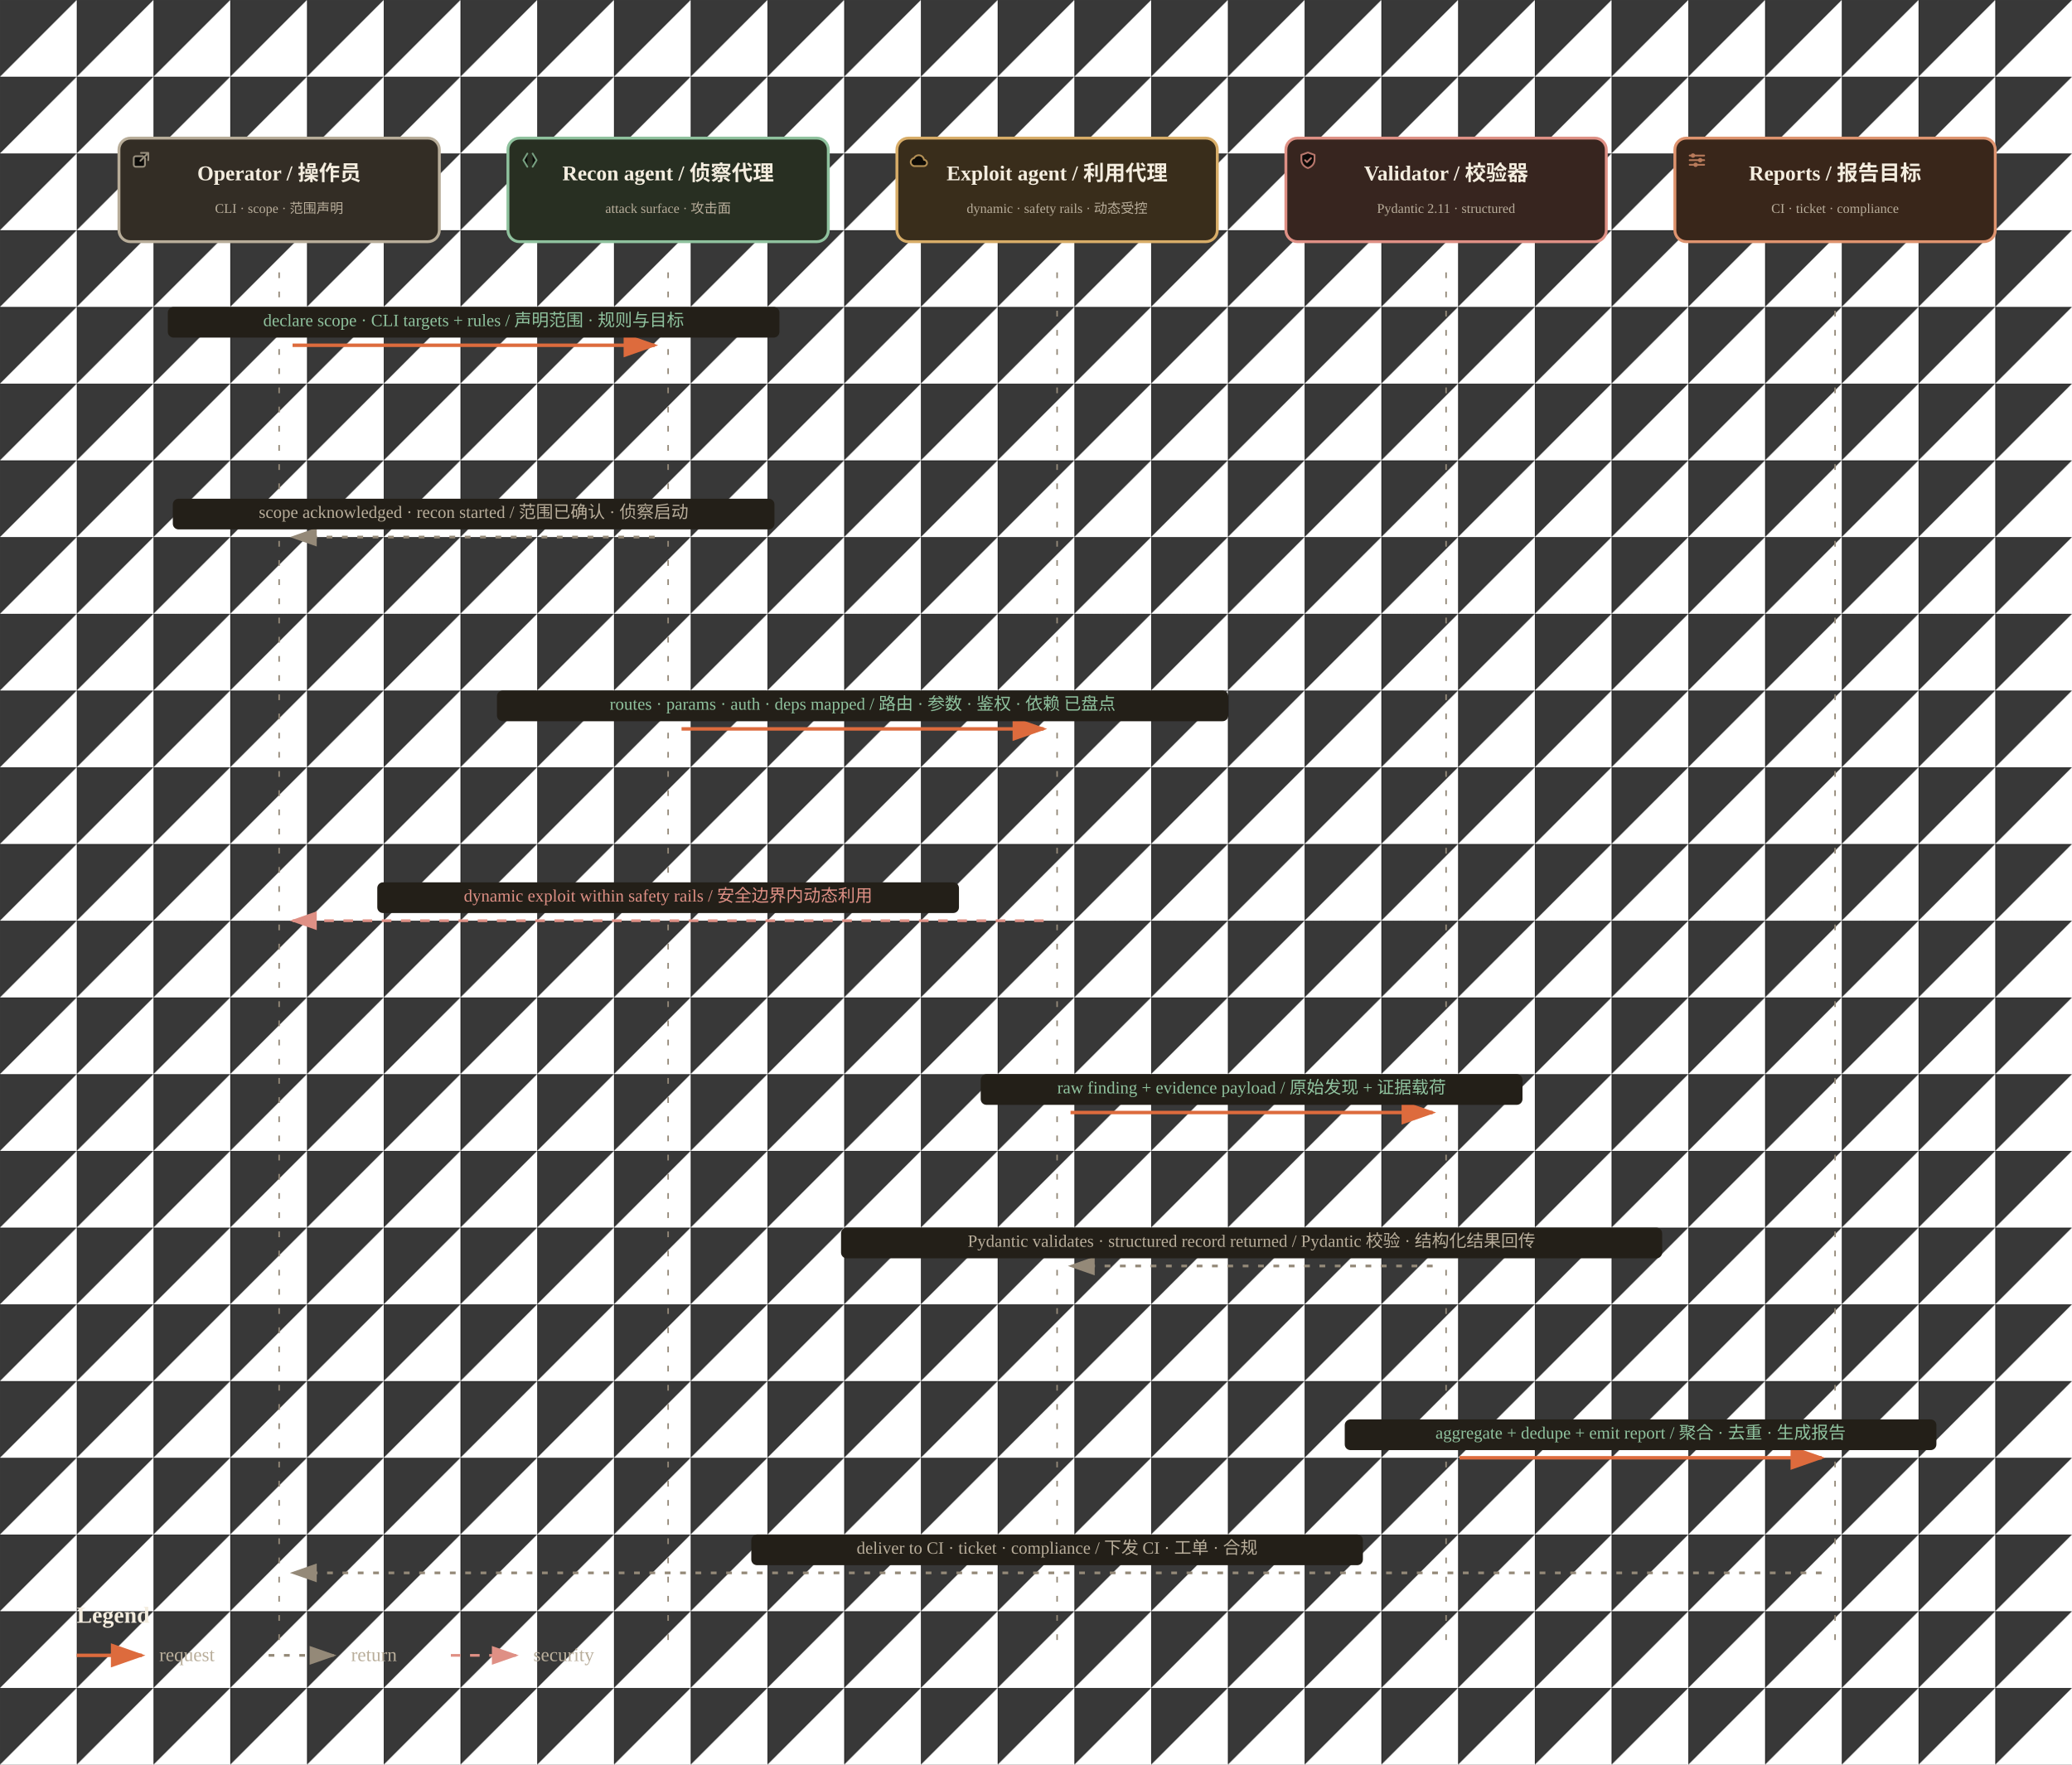
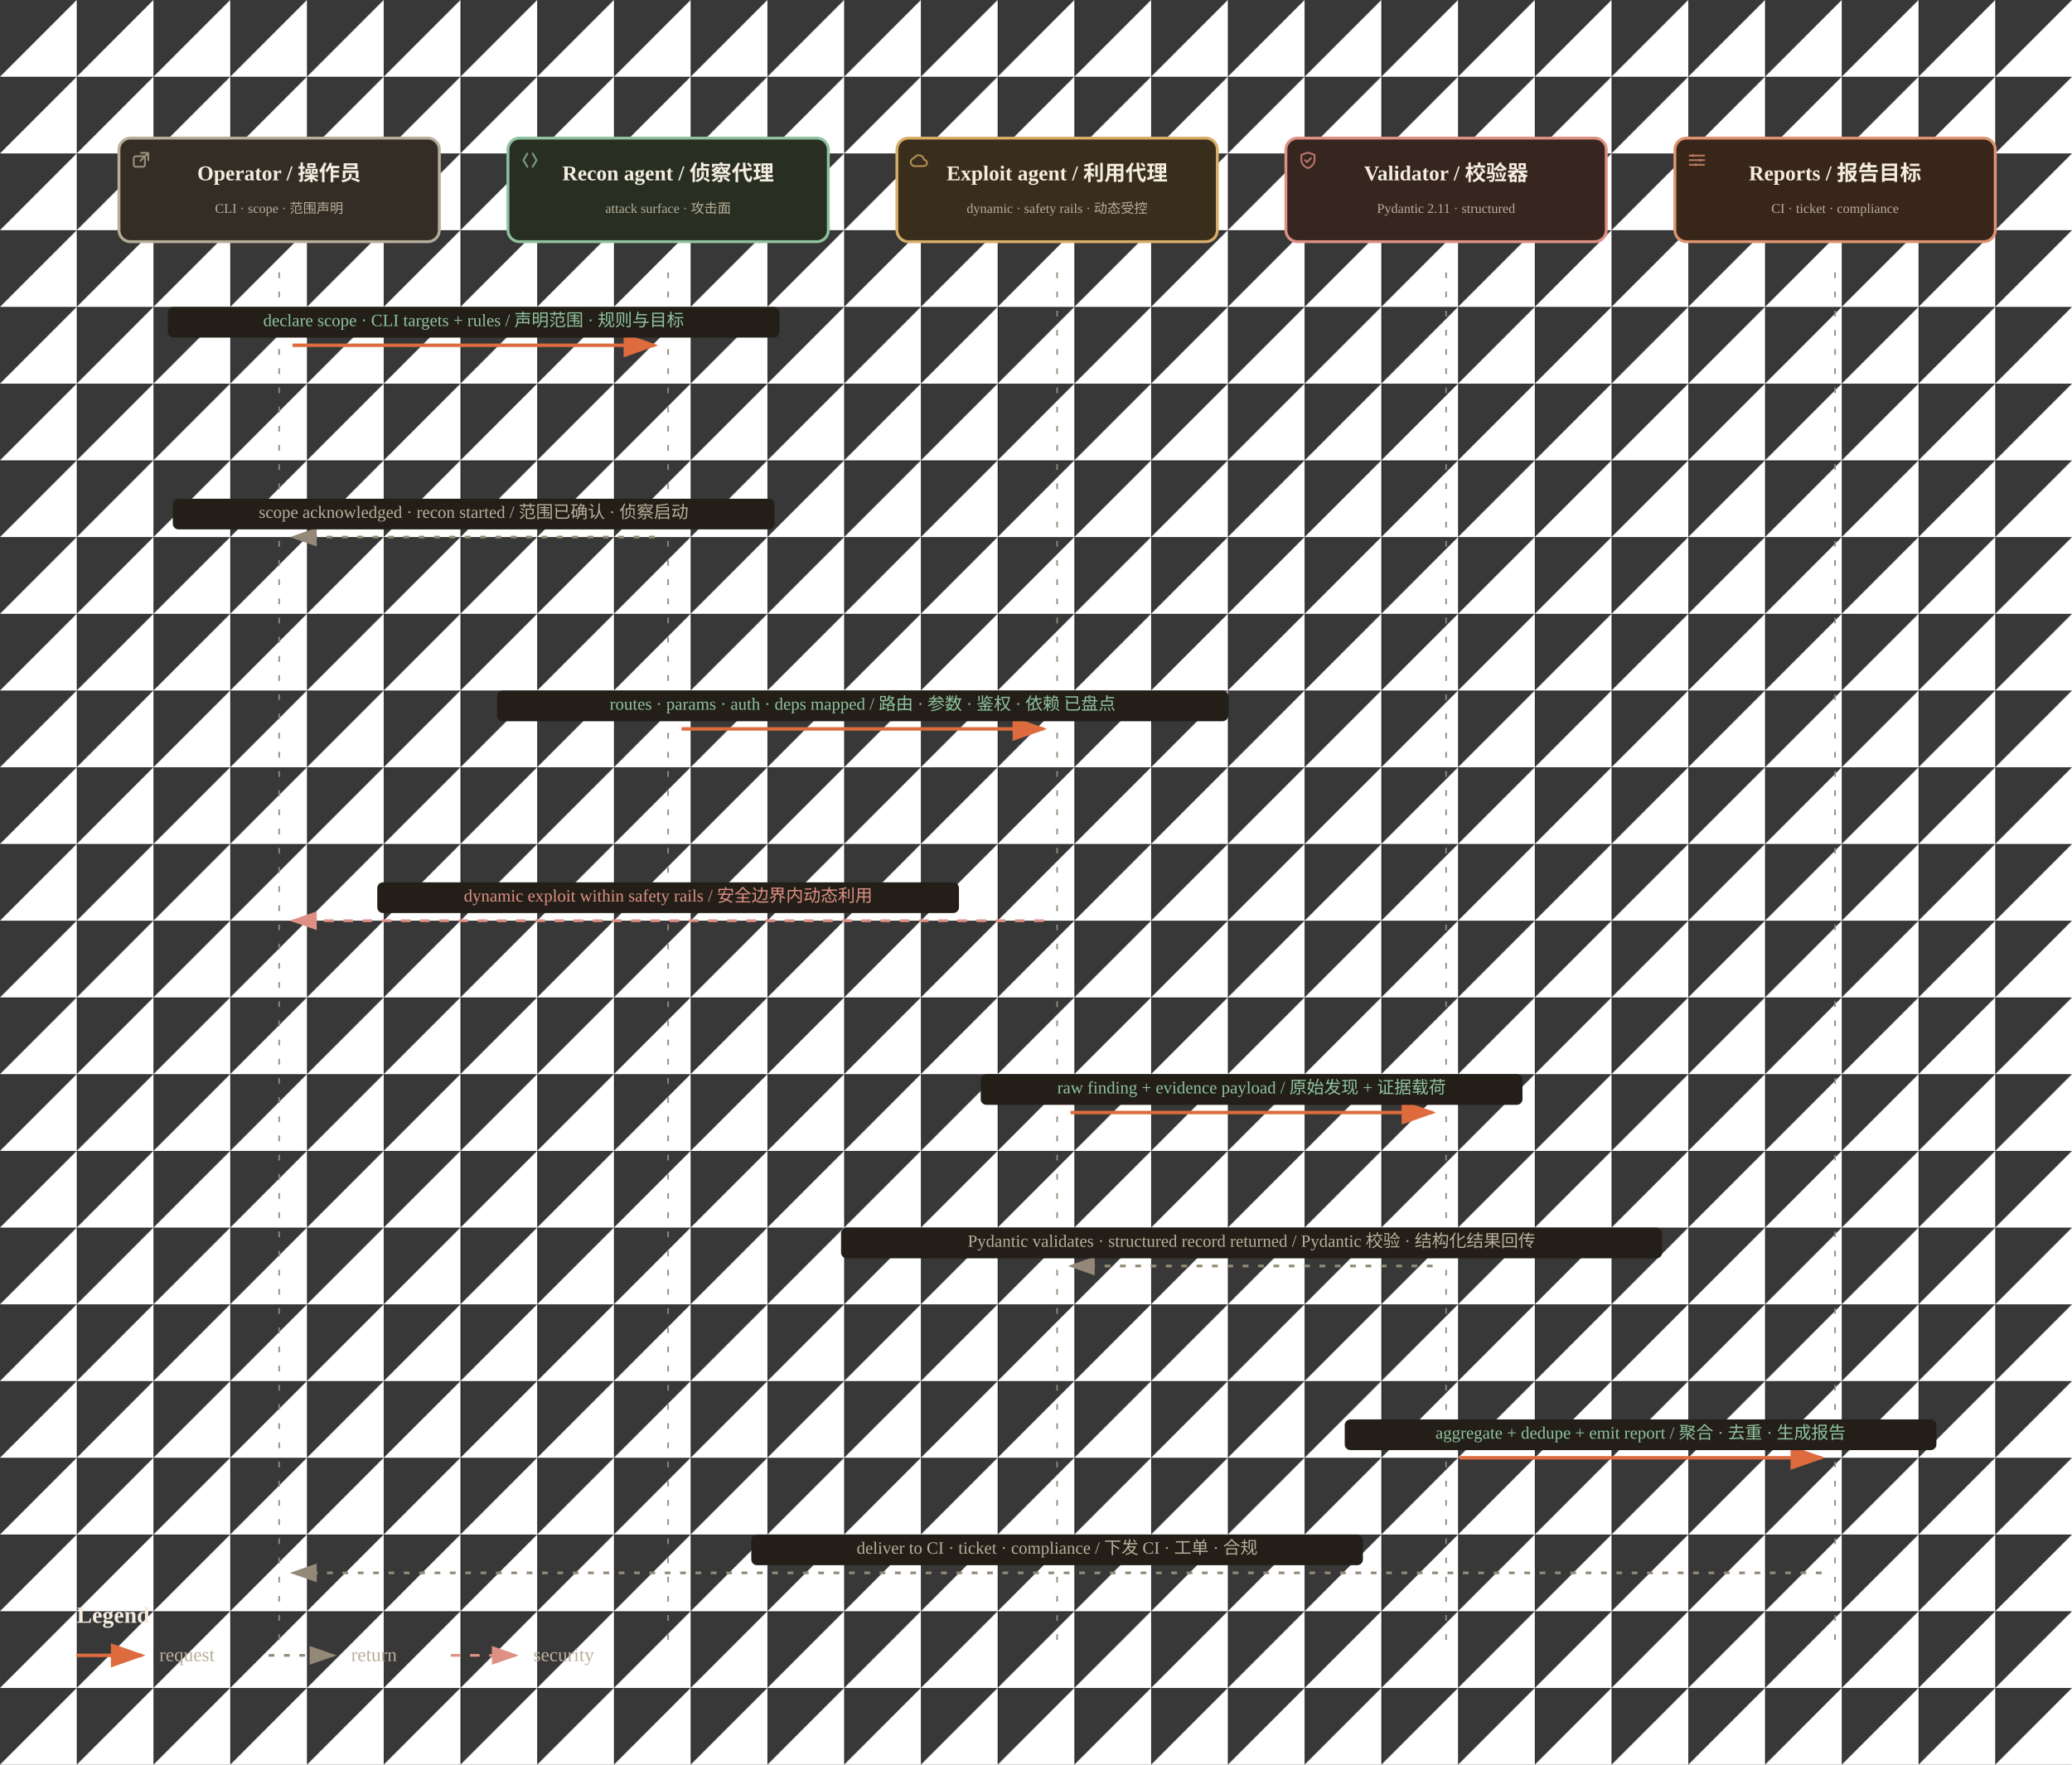
<svg xmlns="http://www.w3.org/2000/svg" viewBox="0 0 1080 920" role="img" lang="en">
  <defs>
    <marker id="arrowhead" markerWidth="10" markerHeight="7" refX="9" refY="3.5" orient="auto">
      <polygon points="0 0, 10 3.5, 0 7" class="m-default" style="fill: #948978" />
    </marker>
    <marker id="arrowhead-emphasis" markerWidth="10" markerHeight="7" refX="9" refY="3.5" orient="auto">
      <polygon points="0 0, 10 3.5, 0 7" class="m-emphasis" style="fill: #dd6b3d" />
    </marker>
    <marker id="arrowhead-security" markerWidth="10" markerHeight="7" refX="9" refY="3.5" orient="auto">
      <polygon points="0 0, 10 3.5, 0 7" class="m-security" style="fill: #df9085" />
    </marker>
    <marker id="arrowhead-dashed" markerWidth="10" markerHeight="7" refX="9" refY="3.5" orient="auto">
      <polygon points="0 0, 10 3.5, 0 7" class="m-dashed" style="fill: #c0a4d0" />
    </marker>
    <pattern id="grid" width="40" height="40" patternUnits="userSpaceOnUse">
      <path d="M 40 0 L 0 0 0 40" class="c-grid" style="stroke-dasharray: 1 3; opacity: 0.78" stroke-width="0.5" />
    </pattern>
  </defs>
  <rect width="100%" height="100%" fill="url(#grid)" />
-   <path d="M 145.5 142 L 145.5 855" class="a-default" style="stroke: #948978" stroke-width="0.8" stroke-dasharray="3,7" />
-   <path d="M 348.25 142 L 348.25 855" class="a-default" style="stroke: #948978" stroke-width="0.8" stroke-dasharray="3,7" />
-   <path d="M 551 142 L 551 855" class="a-default" style="stroke: #948978" stroke-width="0.8" stroke-dasharray="3,7" />
-   <path d="M 753.75 142 L 753.75 855" class="a-default" style="stroke: #948978" stroke-width="0.8" stroke-dasharray="3,7" />
-   <path d="M 956.5 142 L 956.5 855" class="a-default" style="stroke: #948978" stroke-width="0.8" stroke-dasharray="3,7" />
+   <path d="M 145.5 142 L 145.5 855" class="a-default" style="stroke: #948978; fill: none" stroke-width="0.8" stroke-dasharray="3,7" />
+   <path d="M 348.25 142 L 348.25 855" class="a-default" style="stroke: #948978; fill: none" stroke-width="0.8" stroke-dasharray="3,7" />
+   <path d="M 551 142 L 551 855" class="a-default" style="stroke: #948978; fill: none" stroke-width="0.8" stroke-dasharray="3,7" />
+   <path d="M 753.75 142 L 753.75 855" class="a-default" style="stroke: #948978; fill: none" stroke-width="0.8" stroke-dasharray="3,7" />
+   <path d="M 956.5 142 L 956.5 855" class="a-default" style="stroke: #948978; fill: none" stroke-width="0.8" stroke-dasharray="3,7" />
  <g data-edge-from="operator" data-edge-to="recon" data-edge-label="declare scope · CLI targets + rules / 声明范围 · 规则与目标" data-edge-key="0" data-edge-id="m1-scope">
-     <path data-composition-edge-from="operator" data-composition-edge-to="recon" data-composition-edge-id="m1-scope" data-composition-points="152.5,180;341.25,180" d="M 152.5 180 L 341.25 180" class="a-emphasis" style="stroke: #dd6b3d" stroke-width="1.8" marker-end="url(#arrowhead-emphasis)" />
+     <path data-composition-edge-from="operator" data-composition-edge-to="recon" data-composition-edge-id="m1-scope" data-composition-points="152.5,180;341.25,180" d="M 152.5 180 L 341.25 180" class="a-emphasis" style="stroke: #dd6b3d; fill: none" stroke-width="1.8" marker-end="url(#arrowhead-emphasis)" />
    <g data-detail="context">
-       <rect x="87.475" y="160" width="318.8" height="16" rx="3" class="c-mask" style="fill: #231f18" />
+       <rect x="87.475" y="160" width="318.8" height="16" rx="3" class="c-mask" style="fill: #231f18; stroke: none" />
      <text x="246.875" y="170" class="t-backend" style="fill: #8fc29e" font-size="9" text-anchor="middle">declare scope · CLI targets + rules / 声明范围 · 规则与目标</text>
    </g>
  </g>
  <g data-edge-from="recon" data-edge-to="operator" data-edge-label="scope acknowledged · recon started / 范围已确认 · 侦察启动" data-edge-key="1" data-edge-id="m2-scope-ack">
-     <path data-composition-edge-from="recon" data-composition-edge-to="operator" data-composition-edge-id="m2-scope-ack" data-composition-points="341.25,280;152.5,280" d="M 341.25 280 L 152.5 280" class="a-default" style="stroke: #948978" stroke-width="1.4" stroke-dasharray="3,5" marker-end="url(#arrowhead)" />
+     <path data-composition-edge-from="recon" data-composition-edge-to="operator" data-composition-edge-id="m2-scope-ack" data-composition-points="341.25,280;152.5,280" d="M 341.25 280 L 152.5 280" class="a-default" style="stroke: #948978; fill: none" stroke-width="1.4" stroke-dasharray="3,5" marker-end="url(#arrowhead)" />
    <g data-detail="context">
-       <rect x="90.075" y="260" width="313.6" height="16" rx="3" class="c-mask" style="fill: #231f18" />
+       <rect x="90.075" y="260" width="313.6" height="16" rx="3" class="c-mask" style="fill: #231f18; stroke: none" />
      <text x="246.875" y="270" class="t-muted" style="fill: #b9ae9b" font-size="9" text-anchor="middle">scope acknowledged · recon started / 范围已确认 · 侦察启动</text>
    </g>
  </g>
  <g data-edge-from="recon" data-edge-to="exploit" data-edge-label="routes · params · auth · deps mapped / 路由 · 参数 · 鉴权 · 依赖 已盘点" data-edge-key="2" data-edge-id="m3-surface">
-     <path data-composition-edge-from="recon" data-composition-edge-to="exploit" data-composition-edge-id="m3-surface" data-composition-points="355.25,380;544,380" d="M 355.25 380 L 544 380" class="a-emphasis" style="stroke: #dd6b3d" stroke-width="1.8" marker-end="url(#arrowhead-emphasis)" />
+     <path data-composition-edge-from="recon" data-composition-edge-to="exploit" data-composition-edge-id="m3-surface" data-composition-points="355.25,380;544,380" d="M 355.25 380 L 544 380" class="a-emphasis" style="stroke: #dd6b3d; fill: none" stroke-width="1.8" marker-end="url(#arrowhead-emphasis)" />
    <g data-detail="context">
-       <rect x="259.025" y="360" width="381.2" height="16" rx="3" class="c-mask" style="fill: #231f18" />
+       <rect x="259.025" y="360" width="381.2" height="16" rx="3" class="c-mask" style="fill: #231f18; stroke: none" />
      <text x="449.625" y="370" class="t-backend" style="fill: #8fc29e" font-size="9" text-anchor="middle">routes · params · auth · deps mapped / 路由 · 参数 · 鉴权 · 依赖 已盘点</text>
    </g>
  </g>
  <g data-edge-from="exploit" data-edge-to="operator" data-edge-label="dynamic exploit within safety rails / 安全边界内动态利用" data-edge-key="3" data-edge-id="m4-exploit-rails">
-     <path data-composition-edge-from="exploit" data-composition-edge-to="operator" data-composition-edge-id="m4-exploit-rails" data-composition-points="544,480;152.5,480" d="M 544 480 L 152.5 480" class="a-security" style="stroke: #df9085; stroke-dasharray: 5,5" stroke-width="1.4" marker-end="url(#arrowhead-security)" />
+     <path data-composition-edge-from="exploit" data-composition-edge-to="operator" data-composition-edge-id="m4-exploit-rails" data-composition-points="544,480;152.5,480" d="M 544 480 L 152.5 480" class="a-security" style="stroke: #df9085; fill: none; stroke-dasharray: 5,5" stroke-width="1.4" marker-end="url(#arrowhead-security)" />
    <g data-detail="context">
-       <rect x="196.65" y="460" width="303.2" height="16" rx="3" class="c-mask" style="fill: #231f18" />
+       <rect x="196.65" y="460" width="303.2" height="16" rx="3" class="c-mask" style="fill: #231f18; stroke: none" />
      <text x="348.25" y="470" class="t-security" style="fill: #df9085" font-size="9" text-anchor="middle">dynamic exploit within safety rails / 安全边界内动态利用</text>
    </g>
  </g>
  <g data-edge-from="exploit" data-edge-to="validator" data-edge-label="raw finding + evidence payload / 原始发现 + 证据载荷" data-edge-key="4" data-edge-id="m5-raw-finding">
-     <path data-composition-edge-from="exploit" data-composition-edge-to="validator" data-composition-edge-id="m5-raw-finding" data-composition-points="558,580;746.75,580" d="M 558 580 L 746.75 580" class="a-emphasis" style="stroke: #dd6b3d" stroke-width="1.8" marker-end="url(#arrowhead-emphasis)" />
+     <path data-composition-edge-from="exploit" data-composition-edge-to="validator" data-composition-edge-id="m5-raw-finding" data-composition-points="558,580;746.75,580" d="M 558 580 L 746.75 580" class="a-emphasis" style="stroke: #dd6b3d; fill: none" stroke-width="1.8" marker-end="url(#arrowhead-emphasis)" />
    <g data-detail="context">
-       <rect x="511.175" y="560" width="282.4" height="16" rx="3" class="c-mask" style="fill: #231f18" />
+       <rect x="511.175" y="560" width="282.4" height="16" rx="3" class="c-mask" style="fill: #231f18; stroke: none" />
      <text x="652.375" y="570" class="t-backend" style="fill: #8fc29e" font-size="9" text-anchor="middle">raw finding + evidence payload / 原始发现 + 证据载荷</text>
    </g>
  </g>
  <g data-edge-from="validator" data-edge-to="exploit" data-edge-label="Pydantic validates · structured record returned / Pydantic 校验 · 结构化结果回传" data-edge-key="5" data-edge-id="m6-pydantic">
-     <path data-composition-edge-from="validator" data-composition-edge-to="exploit" data-composition-edge-id="m6-pydantic" data-composition-points="746.75,660;558,660" d="M 746.75 660 L 558 660" class="a-default" style="stroke: #948978" stroke-width="1.4" stroke-dasharray="3,5" marker-end="url(#arrowhead)" />
+     <path data-composition-edge-from="validator" data-composition-edge-to="exploit" data-composition-edge-id="m6-pydantic" data-composition-points="746.75,660;558,660" d="M 746.75 660 L 558 660" class="a-default" style="stroke: #948978; fill: none" stroke-width="1.4" stroke-dasharray="3,5" marker-end="url(#arrowhead)" />
    <g data-detail="context">
-       <rect x="438.375" y="640" width="428" height="16" rx="3" class="c-mask" style="fill: #231f18" />
+       <rect x="438.375" y="640" width="428" height="16" rx="3" class="c-mask" style="fill: #231f18; stroke: none" />
      <text x="652.375" y="650" class="t-muted" style="fill: #b9ae9b" font-size="9" text-anchor="middle">Pydantic validates · structured record returned / Pydantic 校验 · 结构化结果回传</text>
    </g>
  </g>
  <g data-edge-from="validator" data-edge-to="destination" data-edge-label="aggregate + dedupe + emit report / 聚合 · 去重 · 生成报告" data-edge-key="6" data-edge-id="m7-aggregate">
-     <path data-composition-edge-from="validator" data-composition-edge-to="destination" data-composition-edge-id="m7-aggregate" data-composition-points="760.75,760;949.5,760" d="M 760.75 760 L 949.5 760" class="a-emphasis" style="stroke: #dd6b3d" stroke-width="1.8" marker-end="url(#arrowhead-emphasis)" />
+     <path data-composition-edge-from="validator" data-composition-edge-to="destination" data-composition-edge-id="m7-aggregate" data-composition-points="760.75,760;949.5,760" d="M 760.75 760 L 949.5 760" class="a-emphasis" style="stroke: #dd6b3d; fill: none" stroke-width="1.8" marker-end="url(#arrowhead-emphasis)" />
    <g data-detail="context">
-       <rect x="700.925" y="740" width="308.4" height="16" rx="3" class="c-mask" style="fill: #231f18" />
+       <rect x="700.925" y="740" width="308.4" height="16" rx="3" class="c-mask" style="fill: #231f18; stroke: none" />
      <text x="855.125" y="750" class="t-backend" style="fill: #8fc29e" font-size="9" text-anchor="middle">aggregate + dedupe + emit report / 聚合 · 去重 · 生成报告</text>
    </g>
  </g>
  <g data-edge-from="destination" data-edge-to="operator" data-edge-label="deliver to CI · ticket · compliance / 下发 CI · 工单 · 合规" data-edge-key="7" data-edge-id="m8-dispatch">
-     <path data-composition-edge-from="destination" data-composition-edge-to="operator" data-composition-edge-id="m8-dispatch" data-composition-points="949.5,820;152.5,820" d="M 949.5 820 L 152.5 820" class="a-default" style="stroke: #948978" stroke-width="1.4" stroke-dasharray="3,5" marker-end="url(#arrowhead)" />
+     <path data-composition-edge-from="destination" data-composition-edge-to="operator" data-composition-edge-id="m8-dispatch" data-composition-points="949.5,820;152.5,820" d="M 949.5 820 L 152.5 820" class="a-default" style="stroke: #948978; fill: none" stroke-width="1.4" stroke-dasharray="3,5" marker-end="url(#arrowhead)" />
    <g data-detail="context">
-       <rect x="391.6" y="800" width="318.8" height="16" rx="3" class="c-mask" style="fill: #231f18" />
+       <rect x="391.6" y="800" width="318.8" height="16" rx="3" class="c-mask" style="fill: #231f18; stroke: none" />
      <text x="551" y="810" class="t-muted" style="fill: #b9ae9b" font-size="9" text-anchor="middle">deliver to CI · ticket · compliance / 下发 CI · 工单 · 合规</text>
    </g>
  </g>
  <g id="node-operator" data-node-id="operator" data-node-label="Operator / 操作员" tabindex="0" role="button" aria-label="Focus Operator / 操作员, CLI · scope · 范围声明, Sequence participant" aria-pressed="false" data-node-kind="external" data-node-sublabel="CLI · scope · 范围声明" data-node-context="Sequence participant">
-     <rect x="62" y="72" width="167" height="54" rx="6" class="c-mask" style="fill: #231f18" />
+     <rect x="62" y="72" width="167" height="54" rx="6" class="c-mask" style="fill: #231f18; stroke: none" />
    <rect x="62" y="72" width="167" height="54" rx="6" class="c-external" style="fill: rgba(126, 115, 96, 0.18); stroke: #b8ad99" stroke-width="1.5" />
-     <g aria-hidden="true" data-semantic-sigil="external" class="semantic-sigil s-external" style="stroke: currentColor; stroke-width: 1.35; stroke-linecap: round; stroke-linejoin: round; opacity: 0.76; color: #b8ad99" transform="translate(68 78) scale(0.6875)">
+     <g aria-hidden="true" data-semantic-sigil="external" class="semantic-sigil s-external" style="fill: none; stroke: currentColor; stroke-width: 1.35; stroke-linecap: round; stroke-linejoin: round; opacity: 0.76; pointer-events: none; color: #b8ad99" transform="translate(68 78) scale(0.6875)">
      <rect x="2.5" y="5" width="8.5" height="8" rx="1.5" />
      <path d="M8 2.5h5.5V8M13.5 2.5 7.5 8.5" />
    </g>
    <text data-node-label="" data-detail-anchor="" x="145.5" y="94" class="t-primary" style="fill: #f4eddf" font-size="11" font-weight="600" text-anchor="middle">Operator / 操作员</text>
    <text data-detail="context" x="145.5" y="111" class="t-muted" style="fill: #b9ae9b" font-size="7" text-anchor="middle">CLI · scope · 范围声明</text>
  </g>
  <g id="node-recon" data-node-id="recon" data-node-label="Recon agent / 侦察代理" tabindex="0" role="button" aria-label="Focus Recon agent / 侦察代理, attack surface · 攻击面, Sequence participant" aria-pressed="false" data-node-kind="backend" data-node-sublabel="attack surface · 攻击面" data-node-context="Sequence participant">
-     <rect x="264.75" y="72" width="167" height="54" rx="6" class="c-mask" style="fill: #231f18" />
+     <rect x="264.75" y="72" width="167" height="54" rx="6" class="c-mask" style="fill: #231f18; stroke: none" />
    <rect x="264.75" y="72" width="167" height="54" rx="6" class="c-backend" style="fill: rgba(63, 132, 92, 0.16); stroke: #8fc29e" stroke-width="1.5" />
-     <g aria-hidden="true" data-semantic-sigil="backend" class="semantic-sigil s-backend" style="stroke: currentColor; stroke-width: 1.35; stroke-linecap: round; stroke-linejoin: round; opacity: 0.76; color: #8fc29e" transform="translate(270.75 78) scale(0.6875)">
+     <g aria-hidden="true" data-semantic-sigil="backend" class="semantic-sigil s-backend" style="fill: none; stroke: currentColor; stroke-width: 1.35; stroke-linecap: round; stroke-linejoin: round; opacity: 0.76; pointer-events: none; color: #8fc29e" transform="translate(270.75 78) scale(0.6875)">
      <path d="M6 3 3 8l3 5M10 3l3 5-3 5" />
    </g>
    <text data-node-label="" data-detail-anchor="" x="348.25" y="94" class="t-primary" style="fill: #f4eddf" font-size="11" font-weight="600" text-anchor="middle">Recon agent / 侦察代理</text>
    <text data-detail="context" x="348.25" y="111" class="t-muted" style="fill: #b9ae9b" font-size="7" text-anchor="middle">attack surface · 攻击面</text>
  </g>
  <g id="node-exploit" data-node-id="exploit" data-node-label="Exploit agent / 利用代理" tabindex="0" role="button" aria-label="Focus Exploit agent / 利用代理, dynamic · safety rails · 动态受控, Sequence participant" aria-pressed="false" data-node-kind="cloud" data-node-sublabel="dynamic · safety rails · 动态受控" data-node-context="Sequence participant">
-     <rect x="467.5" y="72" width="167" height="54" rx="6" class="c-mask" style="fill: #231f18" />
+     <rect x="467.5" y="72" width="167" height="54" rx="6" class="c-mask" style="fill: #231f18; stroke: none" />
    <rect x="467.5" y="72" width="167" height="54" rx="6" class="c-cloud" style="fill: rgba(170, 119, 49, 0.16); stroke: #d8ad68" stroke-width="1.5" />
-     <g aria-hidden="true" data-semantic-sigil="cloud" class="semantic-sigil s-cloud" style="stroke: currentColor; stroke-width: 1.35; stroke-linecap: round; stroke-linejoin: round; opacity: 0.76; color: #d8ad68" transform="translate(473.5 78) scale(0.6875)">
+     <g aria-hidden="true" data-semantic-sigil="cloud" class="semantic-sigil s-cloud" style="fill: none; stroke: currentColor; stroke-width: 1.35; stroke-linecap: round; stroke-linejoin: round; opacity: 0.76; pointer-events: none; color: #d8ad68" transform="translate(473.5 78) scale(0.6875)">
      <path d="M4.3 12.5h7.3a2.4 2.4 0 0 0 .2-4.8 4 4 0 0 0-7.5-1.3A3.1 3.1 0 0 0 4.3 12.5Z" />
    </g>
    <text data-node-label="" data-detail-anchor="" x="551" y="94" class="t-primary" style="fill: #f4eddf" font-size="11" font-weight="600" text-anchor="middle">Exploit agent / 利用代理</text>
    <text data-detail="context" x="551" y="111" class="t-muted" style="fill: #b9ae9b" font-size="7" text-anchor="middle">dynamic · safety rails · 动态受控</text>
  </g>
  <g id="node-validator" data-node-id="validator" data-node-label="Validator / 校验器" tabindex="0" role="button" aria-label="Focus Validator / 校验器, Pydantic 2.11 · structured, Sequence participant" aria-pressed="false" data-node-kind="security" data-node-sublabel="Pydantic 2.11 · structured" data-node-context="Sequence participant">
-     <rect x="670.25" y="72" width="167" height="54" rx="6" class="c-mask" style="fill: #231f18" />
+     <rect x="670.25" y="72" width="167" height="54" rx="6" class="c-mask" style="fill: #231f18; stroke: none" />
    <rect x="670.25" y="72" width="167" height="54" rx="6" class="c-security" style="fill: rgba(157, 69, 65, 0.17); stroke: #df9085" stroke-width="1.5" />
-     <g aria-hidden="true" data-semantic-sigil="security" class="semantic-sigil s-security" style="stroke: currentColor; stroke-width: 1.35; stroke-linecap: round; stroke-linejoin: round; opacity: 0.76; color: #df9085" transform="translate(676.25 78) scale(0.6875)">
+     <g aria-hidden="true" data-semantic-sigil="security" class="semantic-sigil s-security" style="fill: none; stroke: currentColor; stroke-width: 1.35; stroke-linecap: round; stroke-linejoin: round; opacity: 0.76; pointer-events: none; color: #df9085" transform="translate(676.25 78) scale(0.6875)">
      <path d="M8 2.2 13 4v3.5c0 3.1-1.8 5.4-5 6.5-3.2-1.1-5-3.4-5-6.5V4Z" />
      <path d="m5.8 8 1.5 1.5 3-3" />
    </g>
    <text data-node-label="" data-detail-anchor="" x="753.75" y="94" class="t-primary" style="fill: #f4eddf" font-size="11" font-weight="600" text-anchor="middle">Validator / 校验器</text>
    <text data-detail="context" x="753.75" y="111" class="t-muted" style="fill: #b9ae9b" font-size="7" text-anchor="middle">Pydantic 2.11 · structured</text>
  </g>
  <g id="node-destination" data-node-id="destination" data-node-label="Reports / 报告目标" tabindex="0" role="button" aria-label="Focus Reports / 报告目标, CI · ticket · compliance, Sequence participant" aria-pressed="false" data-node-kind="messagebus" data-node-sublabel="CI · ticket · compliance" data-node-context="Sequence participant">
-     <rect x="873" y="72" width="167" height="54" rx="6" class="c-mask" style="fill: #231f18" />
+     <rect x="873" y="72" width="167" height="54" rx="6" class="c-mask" style="fill: #231f18; stroke: none" />
    <rect x="873" y="72" width="167" height="54" rx="6" class="c-messagebus" style="fill: rgba(174, 79, 42, 0.16); stroke: #df946f" stroke-width="1.5" />
-     <g aria-hidden="true" data-semantic-sigil="messagebus" class="semantic-sigil s-messagebus" style="stroke: currentColor; stroke-width: 1.35; stroke-linecap: round; stroke-linejoin: round; opacity: 0.76; color: #df946f" transform="translate(879 78) scale(0.6875)">
+     <g aria-hidden="true" data-semantic-sigil="messagebus" class="semantic-sigil s-messagebus" style="fill: none; stroke: currentColor; stroke-width: 1.35; stroke-linecap: round; stroke-linejoin: round; opacity: 0.76; pointer-events: none; color: #df946f" transform="translate(879 78) scale(0.6875)">
      <path d="M2.5 4.5h11M2.5 8h11M2.5 11.5h11" />
-       <circle cx="5" cy="4.5" r="1" class="sigil-fill" style="fill: currentColor" />
-       <circle cx="10.5" cy="8" r="1" class="sigil-fill" style="fill: currentColor" />
-       <circle cx="7" cy="11.5" r="1" class="sigil-fill" style="fill: currentColor" />
+       <circle cx="5" cy="4.5" r="1" class="sigil-fill" style="fill: currentColor; stroke: none" />
+       <circle cx="10.5" cy="8" r="1" class="sigil-fill" style="fill: currentColor; stroke: none" />
+       <circle cx="7" cy="11.5" r="1" class="sigil-fill" style="fill: currentColor; stroke: none" />
    </g>
    <text data-node-label="" data-detail-anchor="" x="956.5" y="94" class="t-primary" style="fill: #f4eddf" font-size="11" font-weight="600" text-anchor="middle">Reports / 报告目标</text>
    <text data-detail="context" x="956.5" y="111" class="t-muted" style="fill: #b9ae9b" font-size="7" text-anchor="middle">CI · ticket · compliance</text>
  </g>
  <g data-legend="">
    <text x="40" y="846" class="t-primary" style="fill: #f4eddf" font-size="12" font-weight="650">Legend</text>
    <g data-legend-semantic-kind="emphasis" data-legend-x="40" data-legend-baseline="866" data-legend-width="78">
-       <path d="M 40 863 L 74 863" class="a-emphasis" style="stroke: #dd6b3d" stroke-width="1.8" marker-end="url(#arrowhead-emphasis)" />
+       <path d="M 40 863 L 74 863" class="a-emphasis" style="stroke: #dd6b3d; fill: none" stroke-width="1.8" marker-end="url(#arrowhead-emphasis)" />
      <text x="83" y="866" class="t-muted" style="fill: #b9ae9b" font-size="10" font-weight="500">request</text>
    </g>
    <g data-legend-semantic-kind="return" data-legend-x="140" data-legend-baseline="866" data-legend-width="73">
-       <path d="M 140 863 L 174 863" class="a-default" style="stroke: #948978" stroke-width="1.4" stroke-dasharray="3,5" marker-end="url(#arrowhead)" />
+       <path d="M 140 863 L 174 863" class="a-default" style="stroke: #948978; fill: none" stroke-width="1.4" stroke-dasharray="3,5" marker-end="url(#arrowhead)" />
      <text x="183" y="866" class="t-muted" style="fill: #b9ae9b" font-size="10" font-weight="500">return</text>
    </g>
    <g data-legend-semantic-kind="security" data-legend-x="235" data-legend-baseline="866" data-legend-width="83">
-       <path d="M 235 863 L 269 863" class="a-security" style="stroke: #df9085; stroke-dasharray: 5,5" stroke-width="1.4" marker-end="url(#arrowhead-security)" />
+       <path d="M 235 863 L 269 863" class="a-security" style="stroke: #df9085; fill: none; stroke-dasharray: 5,5" stroke-width="1.4" marker-end="url(#arrowhead-security)" />
      <text x="278" y="866" class="t-muted" style="fill: #b9ae9b" font-size="10" font-weight="500">security</text>
    </g>
  </g>
</svg>
